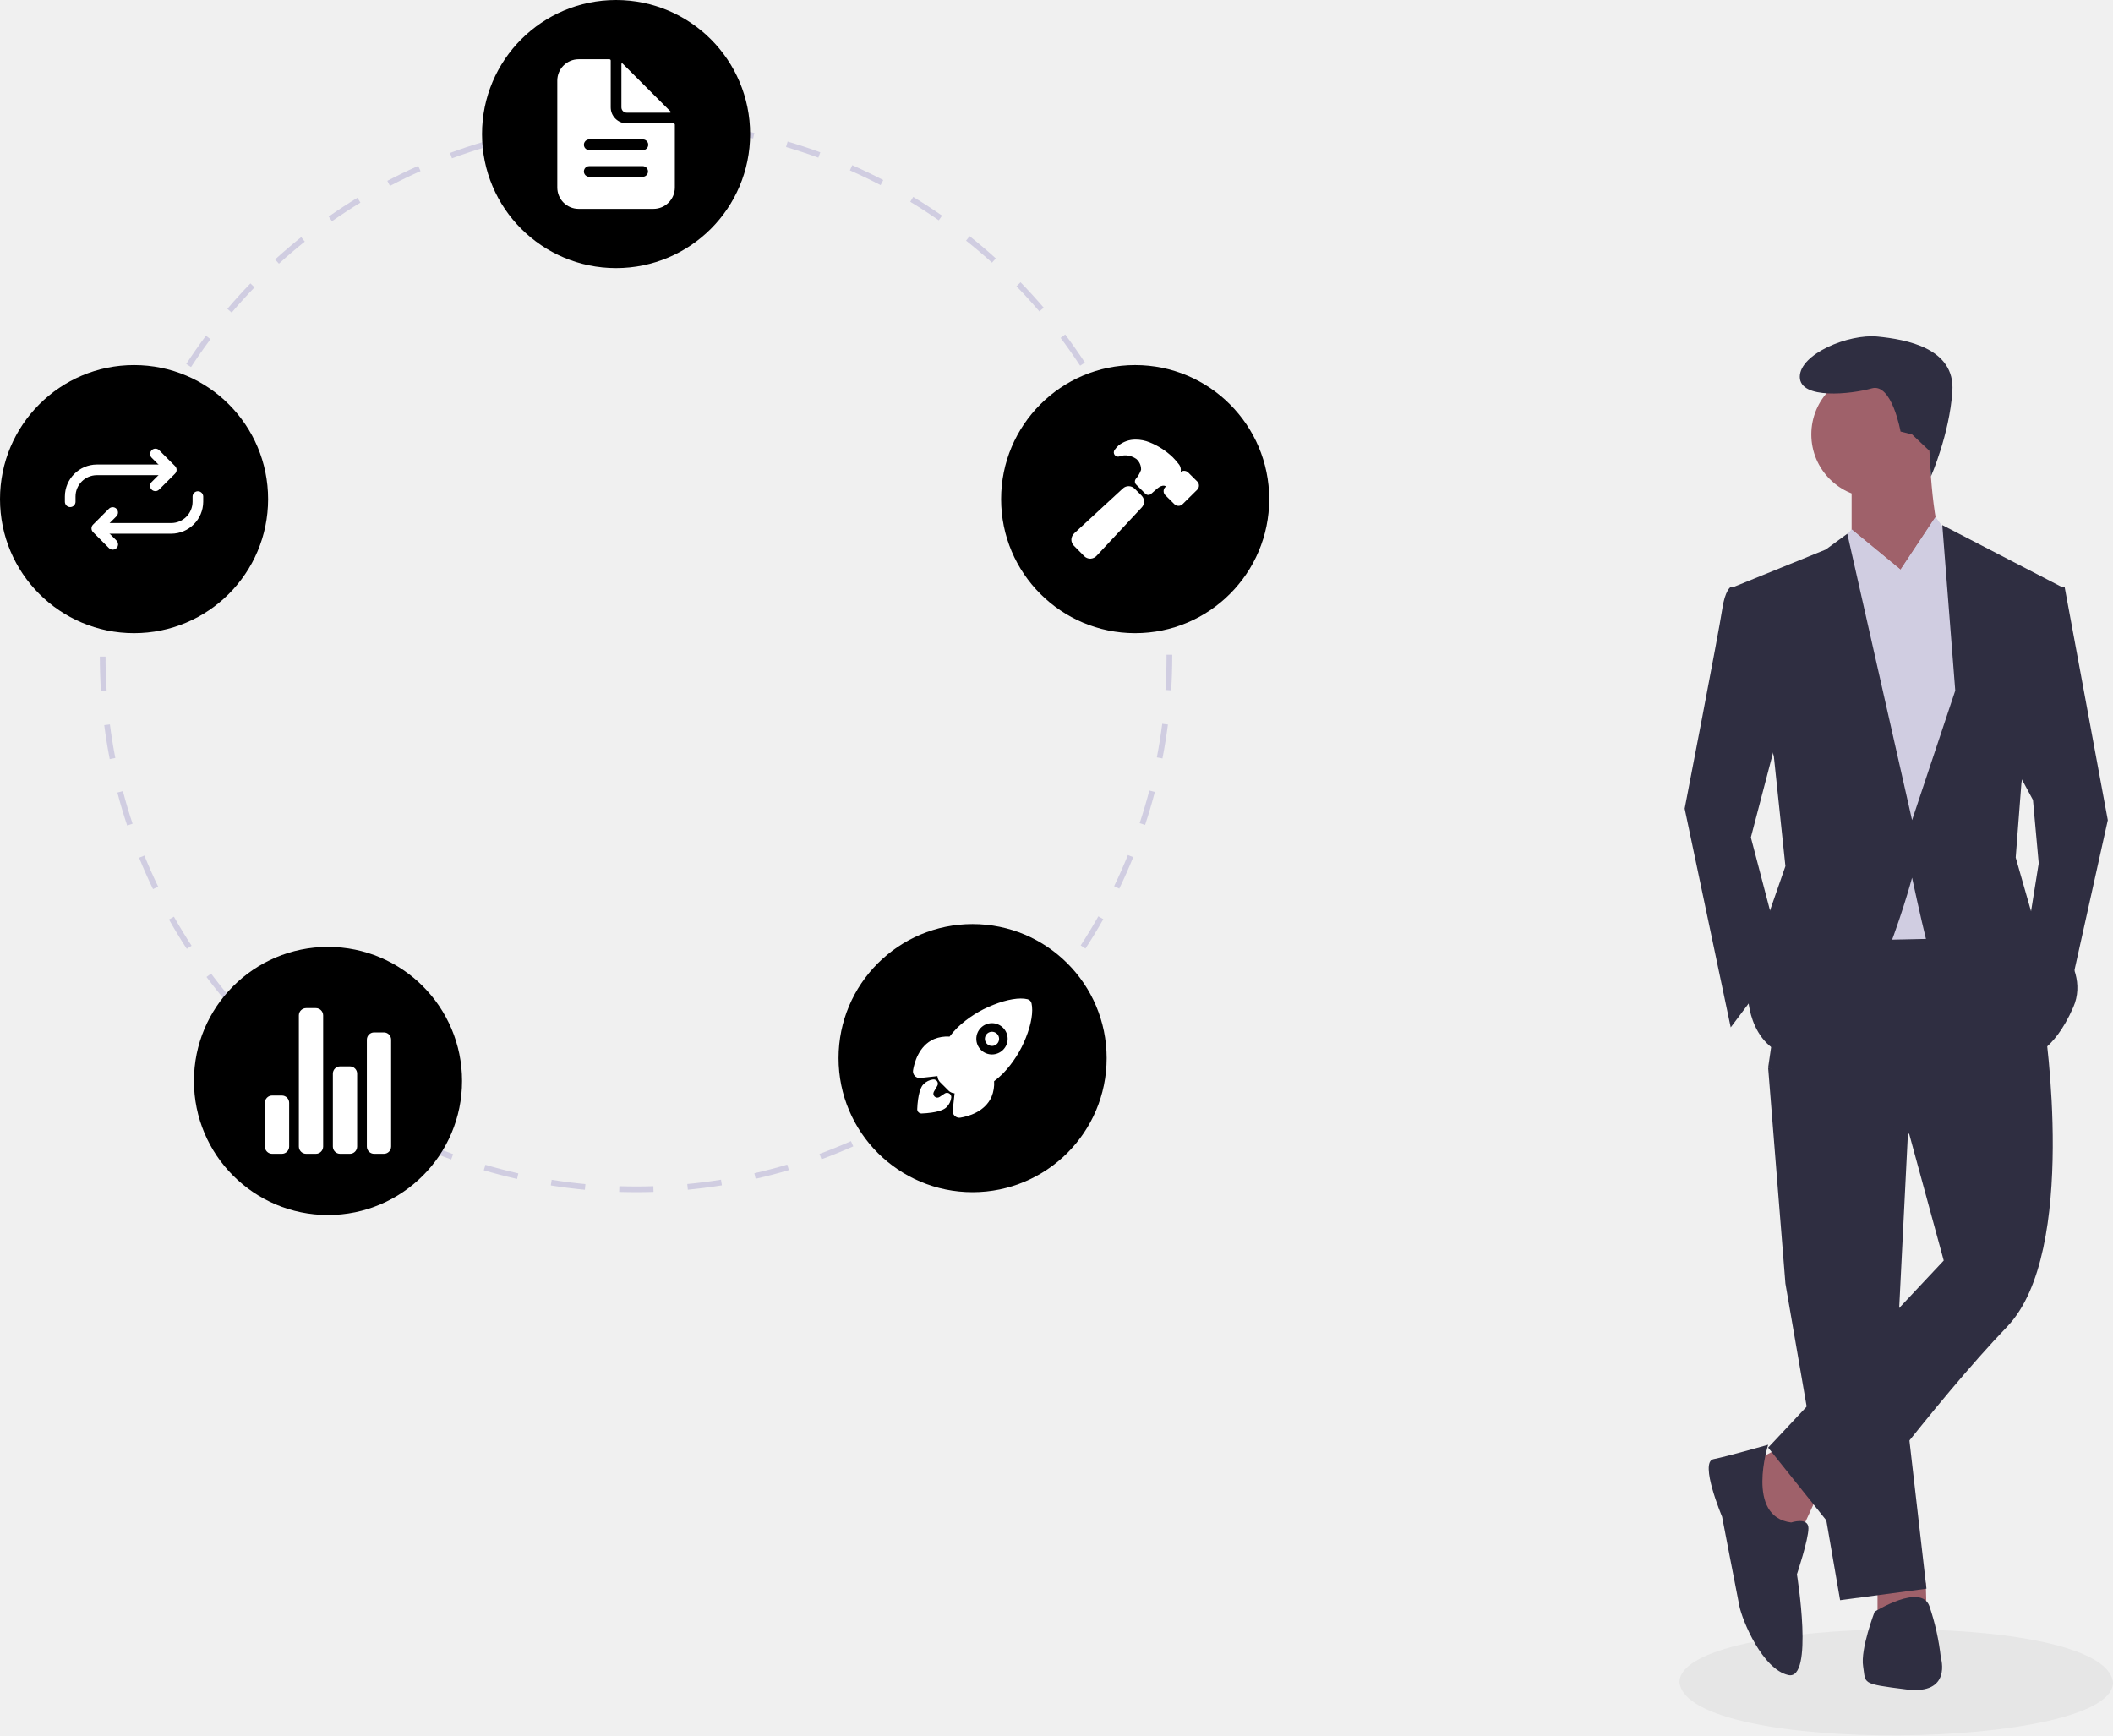
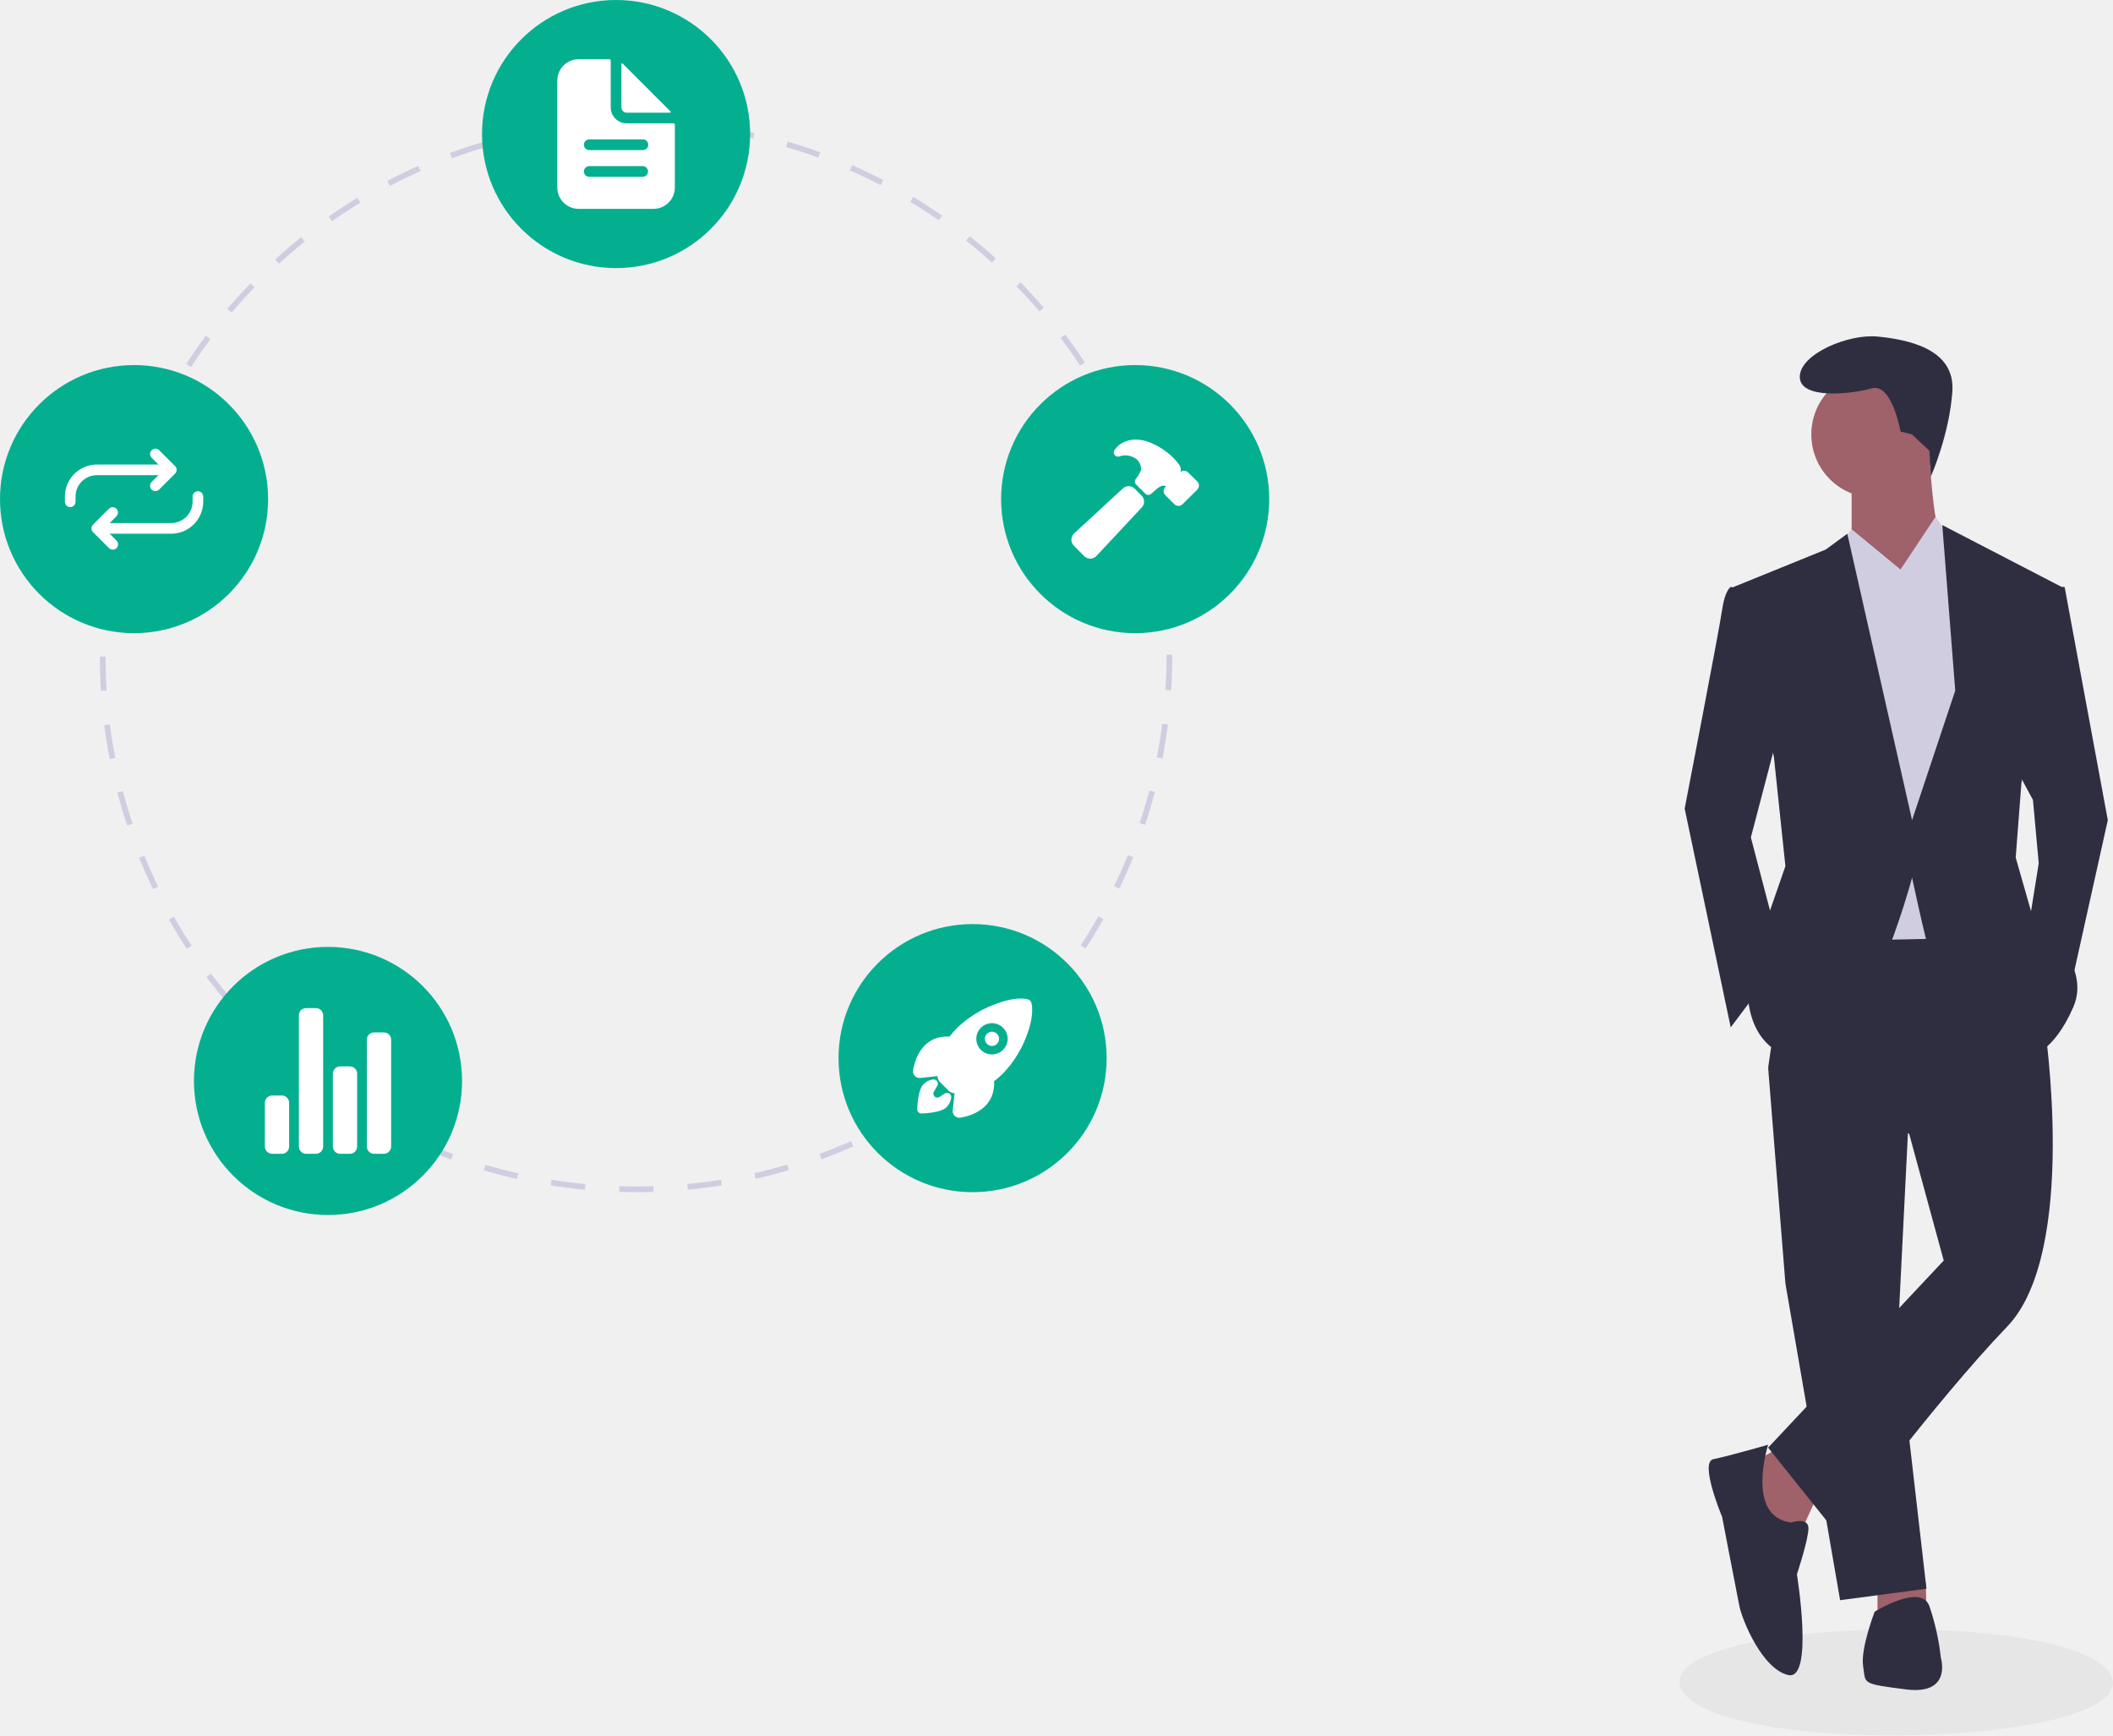
<svg xmlns="http://www.w3.org/2000/svg" id="a48982f8-6f90-42ca-afb3-d8e4a7a73152" data-name="Layer 1" width="740.84" height="608.466" viewBox="0 0 740.84 608.466">
  <path d="M970.42,735.63c.226,23.706-149.154,25.878-152.0.002C818.194,711.928,967.574,709.755,970.42,735.63Z" transform="translate(-229.5799 -145.7671)" fill="#e6e6e6" />
  <polygon points="623.966 507.569 612.864 513.624 619.929 536.837 631.03 537.846 637.086 524.726 623.966 507.569" fill="#9f616a" />
  <polygon points="658.28 553.994 658.28 565.095 675.437 564.086 675.198 554.943 658.28 553.994" fill="#9f616a" />
  <polygon points="619.929 374.348 625.984 450.042 645.16 561.058 675.437 557.021 665.345 469.217 669.382 388.478 619.929 374.348" fill="#2f2e41" />
  <path d="M930.248,463.598l-72.666,1.009-8.074,55.508,49.453,23.213,12.111,44.407L849.509,653.336l24.222,30.277s34.314-46.425,59.545-72.666,13.12-105.971,13.12-105.971Z" transform="translate(-229.5799 -145.7671)" fill="#2f2e41" />
  <circle cx="657.271" cy="152.315" r="22.203" fill="#9f616a" />
  <path d="M878.777,313.221V335.424l15.139,24.222s23.213-17.157,18.166-21.194-6.055-35.324-6.055-35.324Z" transform="translate(-229.5799 -145.7671)" fill="#9f616a" />
  <polygon points="649.197 185.62 634.058 203.786 640.114 329.941 687.548 328.932 695.622 218.925 685.53 190.666 678.607 181.247 666.354 199.749 649.197 185.62" fill="#d0cde1" />
  <path d="M854.555,396.988l-11.102,42.388,11.102,42.388-18.166,24.222-16.148-76.703s12.111-62.573,13.12-69.638,3.028-8.074,3.028-8.074l8.074,1.009Z" transform="translate(-229.5799 -145.7671)" fill="#2f2e41" />
  <polygon points="705.714 267.368 712.779 280.489 714.798 302.692 710.761 327.923 724.89 351.136 739.019 287.553 723.881 205.804 717.825 205.804 705.714 267.368" fill="#2f2e41" />
  <path d="M849.509,652.327s-14.129,4.037-19.176,5.046,3.028,20.185,3.028,20.185,5.046,26.24,6.055,31.287,8.074,22.203,17.157,24.222,3.028-35.324,3.028-35.324,4.037-12.111,4.037-16.148-6.055-2.018-6.055-2.018C841.435,677.558,849.509,652.327,849.509,652.327Z" transform="translate(-229.5799 -145.7671)" fill="#2f2e41" />
  <path d="M882.814,730.039c1.009,6.055-1.009,6.055,15.139,8.074s12.111-11.102,12.111-11.102a84.8,84.8,0,0,0-4.037-18.166c-3.028-8.074-19.176,2.018-19.176,2.018S881.805,723.983,882.814,730.039Z" transform="translate(-229.5799 -145.7671)" fill="#2f2e41" />
  <path d="M906.053,303.833l.526,8.976s6.512-14.727,7.522-29.865S897.952,264.777,887.86,263.768s-27.25,6.055-27.25,14.129,18.166,6.055,25.231,4.037,10.092,15.139,10.092,15.139l4.037,1.009Z" transform="translate(-229.5799 -145.7671)" fill="#2f2e41" />
  <polygon points="643.24 192.767 649.197 185.62 666.354 199.749 649.197 211.86 643.24 192.767" fill="#d0cde1" />
  <polygon points="685.53 190.666 678.465 181.583 666.354 199.749 681.493 210.851 685.53 190.666" fill="#d0cde1" />
  <path d="M851.527,411.117l4.037,38.351-8.074,23.213L842.444,494.885s0,21.194,20.185,22.203,37.342-63.582,37.342-63.582,3.028,14.129,5.046,22.203,36.333,40.37,36.333,40.37,8.074-1.009,15.139-17.157-14.129-31.287-14.129-31.287l-6.056-21.194,2.018-26.24L952.452,351.572,910.568,329.873l4.542,58.032-15.139,45.416-22.708-100.42-7.569,5.551L837.398,351.572Z" transform="translate(-229.5799 -145.7671)" fill="#2f2e41" />
  <path d="M452.664,563.767c-1.996-.016-4.014-.029-5.997-.091l.062-1.999c1.962.061,3.968.088,5.936.09,1.976,0,3.99-.032,5.987-.097l.064,1.998C456.697,563.734,454.661,563.767,452.664,563.767Zm-18.019-.845c-3.981-.377-8.002-.888-11.951-1.518l.315-1.975c3.906.623,7.884,1.129,11.824,1.502Zm36.092-.021-.19-1.99c3.938-.377,7.916-.888,11.822-1.517l.318,1.975C478.739,562.004,474.718,562.52,470.738,562.901Zm-59.873-3.778c-3.898-.884-7.821-1.907-11.658-3.041l.567-1.918c3.796,1.122,7.676,2.134,11.533,3.008Zm83.648-.05-.444-1.949c3.866-.882,7.745-1.898,11.53-3.022l.569,1.918C502.343,557.155,498.421,558.182,494.514,559.073Zm-106.745-6.776c-3.762-1.382-7.525-2.903-11.187-4.523l.81-1.828c3.622,1.602,7.345,3.107,11.066,4.475Zm129.833-.078-.691-1.877c3.699-1.362,7.409-2.867,11.028-4.473l.812,1.828C525.091,549.32,521.34,550.841,517.601,552.218Zm-151.887-9.68c-3.54-1.848-7.075-3.84-10.506-5.92l1.037-1.711c3.395,2.06,6.892,4.029,10.395,5.857Zm173.873-.073-.926-1.772c3.494-1.827,6.983-3.797,10.369-5.854l1.039,1.709C546.646,538.627,543.12,540.618,539.587,542.465ZM345.105,530.039c-3.279-2.288-6.528-4.715-9.659-7.211l1.247-1.564c3.098,2.471,6.313,4.871,9.557,7.135Zm215.05-.071-1.146-1.639c3.243-2.267,6.454-4.667,9.544-7.135l1.248,1.562C566.678,525.251,563.432,527.676,560.155,529.967ZM326.268,515.014c-2.964-2.69-5.878-5.51-8.66-8.378l1.436-1.393c2.752,2.838,5.636,5.627,8.569,8.29Zm252.702-.069-1.346-1.48c2.926-2.657,5.807-5.448,8.563-8.293l1.436,1.391C584.838,509.438,581.926,512.258,578.97,514.945ZM309.501,497.726c-2.595-3.043-5.125-6.208-7.521-9.407l1.601-1.199c2.371,3.166,4.874,6.298,7.442,9.308Zm286.228-.083-1.521-1.297c2.567-3.013,5.071-6.148,7.441-9.318l1.602,1.197C600.854,491.429,598.324,494.598,595.728,497.643ZM295.075,478.452c-2.188-3.351-4.293-6.811-6.258-10.284l1.741-.984c1.943,3.437,4.027,6.86,6.192,10.175Zm315.083-.108-1.676-1.092c2.166-3.321,4.249-6.751,6.193-10.195l1.742.982C614.452,471.521,612.346,474.988,610.157,478.343Zm-326.926-20.838c-1.74-3.6-3.384-7.299-4.886-10.996l1.853-.752c1.486,3.656,3.113,7.316,4.834,10.877Zm338.772-.156L620.203,456.48c1.721-3.566,3.348-7.236,4.836-10.91l1.854.75C625.389,450.034,623.744,453.745,622.004,457.349Zm-347.834-22.142c-1.265-3.799-2.421-7.685-3.436-11.55l1.935-.508c1.003,3.823,2.147,7.668,3.398,11.425Zm356.889-.212-1.898-.629c1.244-3.753,2.384-7.599,3.385-11.43l1.936.506C633.469,427.316,632.317,431.203,631.059,434.996Zm-363.008-23.082c-.764-3.924-1.411-7.925-1.922-11.893l1.983-.256c.506,3.926,1.145,7.884,1.901,11.766Zm369.099-.22-1.963-.379c.75-3.881,1.386-7.841,1.887-11.77l1.984.254C638.552,403.77,637.909,407.772,637.15,411.694ZM264.973,388.031c-.256-3.986-.389-8.038-.393-12.043l2-.002c.004,3.963.135,7.972.389,11.916Zm375.228-.224-1.996-.127c.249-3.94.375-7.949.375-11.913l-.001-.438h2l.001.432C640.58,379.773,640.452,383.824,640.201,387.807ZM266.942,364.072l-1.996-.123c.248-3.994.627-8.029,1.128-11.994l1.984.25C267.562,356.128,267.187,360.121,266.942,364.072Zm371.236-.656c-.26-3.953-.649-7.944-1.158-11.862l1.982-.258c.515,3.96.909,7.993,1.172,11.989ZM269.931,340.435l-1.964-.378c.754-3.925,1.648-7.879,2.655-11.751l1.936.503C271.561,332.64,270.678,336.551,269.931,340.435Zm365.171-.645c-.762-3.886-1.66-7.794-2.668-11.617l1.934-.51c1.02,3.864,1.927,7.814,2.697,11.742ZM275.93,317.377l-1.899-.627c1.255-3.8,2.653-7.612,4.154-11.331l1.855.749C278.554,309.846,277.171,313.617,275.93,317.377Zm353.095-.624c-1.256-3.754-2.649-7.514-4.143-11.177l1.852-.755c1.51,3.702,2.919,7.503,4.188,11.297ZM284.863,295.25l-1.803-.867c1.735-3.606,3.611-7.205,5.575-10.695l1.743.981C288.435,288.122,286.579,291.682,284.863,295.25Zm335.172-.545c-1.723-3.551-3.585-7.098-5.538-10.542l1.74-.986c1.974,3.48,3.856,7.066,5.597,10.656ZM296.56,274.465l-1.677-1.091c2.181-3.353,4.501-6.68,6.895-9.89l1.604,1.195C301.014,267.856,298.718,271.148,296.56,274.465Zm311.732-.471c-2.164-3.305-4.466-6.587-6.843-9.754l1.6-1.2c2.402,3.201,4.729,6.518,6.917,9.858ZM310.812,255.354l-1.523-1.295c2.59-3.047,5.313-6.051,8.094-8.928l1.438,1.39C316.07,249.367,313.376,252.339,310.812,255.354Zm283.185-.412c-2.571-3.006-5.274-5.97-8.032-8.808l1.434-1.394c2.788,2.868,5.52,5.863,8.118,8.901Zm-266.623-16.725-1.347-1.479c2.959-2.696,6.042-5.328,9.16-7.823l1.25,1.562C333.352,232.945,330.303,235.549,327.374,238.216Zm250.011-.363c-2.933-2.655-5.99-5.251-9.09-7.717l1.246-1.565c3.132,2.493,6.223,5.117,9.186,7.8ZM345.973,223.33l-1.147-1.638c3.272-2.293,6.663-4.511,10.078-6.591l1.041,1.708C352.566,218.868,349.211,221.062,345.973,223.33Zm212.758-.318c-3.256-2.266-6.621-4.453-10.003-6.499l1.035-1.711c3.418,2.068,6.82,4.278,10.11,6.568ZM366.307,210.942l-.929-1.771c3.536-1.854,7.18-3.619,10.831-5.245l.813,1.827C373.41,207.361,369.805,209.107,366.307,210.942Zm172.02-.274c-3.512-1.828-7.131-3.566-10.758-5.166l.808-1.83c3.665,1.617,7.324,3.374,10.874,5.221Zm-150.281-9.401-.694-1.876c3.75-1.387,7.595-2.67,11.429-3.813l.571,1.917C395.559,198.625,391.755,199.895,388.046,201.267Zm128.452-.227c-3.717-1.36-7.526-2.616-11.32-3.732l.564-1.919c3.835,1.128,7.685,2.398,11.443,3.773ZM410.878,194.46l-.446-1.949c3.891-.892,7.869-1.668,11.824-2.311l.32,1.975C418.663,192.81,414.727,193.578,410.878,194.46Zm82.763-.145c-3.856-.869-7.795-1.624-11.706-2.244l.313-1.976c3.953.627,7.934,1.39,11.832,2.269Zm-59.245-3.67-.193-1.99c3.971-.385,8.015-.648,12.021-.782l.066,1.999C442.326,190.003,438.325,190.263,434.396,190.644Zm35.713-.062c-3.935-.368-7.938-.614-11.896-.731l.06-1.999c4.0.119,8.046.368,12.022.739Z" transform="translate(-229.5799 -145.7671)" fill="#d0cde1" />
-   <circle cx="216" cy="47" r="47" fill="#000000" />
-   <circle cx="398" cy="175" r="47" fill="#000000" />
-   <circle cx="341" cy="371" r="47" fill="#000000" />
-   <circle cx="115" cy="379" r="47" fill="#000000" />
-   <circle cx="47" cy="175" r="47" fill="#000000" />
+   <circle cx="216" cy="47" r="47" fill="#04AF90" />
+   <circle cx="398" cy="175" r="47" fill="#04AF90" />
+   <circle cx="341" cy="371" r="47" fill="#04AF90" />
+   <circle cx="115" cy="379" r="47" fill="#04AF90" />
+   <circle cx="47" cy="175" r="47" fill="#04AF90" />
  <path d="M465.721,189.02H449.327a5.621,5.621,0,0,1-5.621-5.621V167.005a.468.468,0,0,0-.468-.468H432.465a7.494,7.494,0,0,0-7.494,7.494v37.472a7.494,7.494,0,0,0,7.494,7.494H458.695a7.494,7.494,0,0,0,7.494-7.494V189.488A.468.468,0,0,0,465.721,189.02ZM454.948,207.756H436.212a1.874,1.874,0,1,1,0-3.747H454.948a1.874,1.874,0,0,1,0,3.747Zm0-9.368H436.212a1.874,1.874,0,1,1,0-3.747H454.948a1.874,1.874,0,1,1,0,3.747Z" transform="translate(-229.5799 -145.7671)" fill="#fff" />
  <path d="M464.693,184.874l-16.84-16.84a.234.234,0,0,0-.399.165v15.201a1.874,1.874,0,0,0,1.874,1.874h15.201a.234.234,0,0,0,.165-.399Z" transform="translate(-229.5799 -145.7671)" fill="#fff" />
  <path d="M577.378,507.508a2.491,2.491,0,1,0,1.762.729A2.491,2.491,0,0,0,577.378,507.508Z" transform="translate(-229.5799 -145.7671)" fill="#fff" />
  <path d="M591.245,497.548v-.008a1.904,1.904,0,0,0-1.412-1.428c-2.781-.678-7.156.045-12.004,1.986a38.607,38.607,0,0,0-12.559,7.953,29.929,29.929,0,0,0-2.758,3.157,12.232,12.232,0,0,0-5.466.878c-5.388,2.371-6.927,8.44-7.337,10.932a2.333,2.333,0,0,0,2.537,2.706h.012l6.003-.655c.007.077.016.147.022.211a3.207,3.207,0,0,0,.924,1.934l2.929,2.931a3.198,3.198,0,0,0,1.933.925l.201.021-.653,5.995v.012a2.333,2.333,0,0,0,2.081,2.561q.108.011.216.012a2.357,2.357,0,0,0,.387-.032c2.506-.403,8.572-1.923,10.937-7.341a12.342,12.342,0,0,0,.882-5.444,29.378,29.378,0,0,0,3.168-2.758,38.329,38.329,0,0,0,7.961-12.461C591.179,504.843,591.906,500.435,591.245,497.548Zm-9.991,16.32a5.485,5.485,0,1,1-.004-7.756l.004.004a5.441,5.441,0,0,1,.058,7.694Z" transform="translate(-229.5799 -145.7671)" fill="#fff" />
  <path d="M561.8,528.94a1.493,1.493,0,0,0-1.027.249c-.596.408-1.195.811-1.8,1.204a1.392,1.392,0,0,1-1.96-1.866l1.134-1.96a1.493,1.493,0,0,0-1.415-2.325,5.716,5.716,0,0,0-3.325,1.629c-.342.343-1.38,1.382-1.939,5.344a33.401,33.401,0,0,0-.3,3.432,1.493,1.493,0,0,0,1.454,1.531q.019.001.039 0h.037a33.585,33.585,0,0,0,3.434-.299c3.963-.56,5.003-1.6,5.345-1.941a5.645,5.645,0,0,0,1.623-3.335A1.493,1.493,0,0,0,561.8,528.94Z" transform="translate(-229.5799 -145.7671)" fill="#fff" />
  <path d="M328.405,550.307h-3.405a2.554,2.554,0,0,1-2.554-2.554V532.429a2.554,2.554,0,0,1,2.554-2.554h3.405a2.554,2.554,0,0,1,2.554,2.554V547.753A2.554,2.554,0,0,1,328.405,550.307Z" transform="translate(-229.5799 -145.7671)" fill="#fff" />
  <path d="M352.242,550.307h-3.405a2.554,2.554,0,0,1-2.554-2.554V522.213a2.554,2.554,0,0,1,2.554-2.554h3.405a2.554,2.554,0,0,1,2.554,2.554V547.753A2.554,2.554,0,0,1,352.242,550.307Z" transform="translate(-229.5799 -145.7671)" fill="#fff" />
  <path d="M364.16,550.307h-3.405a2.554,2.554,0,0,1-2.554-2.554V510.295a2.554,2.554,0,0,1,2.554-2.554h3.405a2.554,2.554,0,0,1,2.554,2.554V547.753A2.554,2.554,0,0,1,364.16,550.307Z" transform="translate(-229.5799 -145.7671)" fill="#fff" />
  <path d="M340.323,550.307H336.918a2.554,2.554,0,0,1-2.554-2.554V501.781a2.554,2.554,0,0,1,2.554-2.554h3.405a2.554,2.554,0,0,1,2.554,2.554V547.753A2.554,2.554,0,0,1,340.323,550.307Z" transform="translate(-229.5799 -145.7671)" fill="#fff" />
  <path d="M629.831,319.536l-2.433-2.434a2.982,2.982,0,0,0-4.206-.011l-16.915,15.61a3.159,3.159,0,0,0-1.058,2.149,2.992,2.992,0,0,0,.858,2.231l3.634,3.674.007.007a3.009,3.009,0,0,0,2.114.878h.11a3.129,3.129,0,0,0,2.159-1.041L629.821,323.761a2.982,2.982,0,0,0,.018-4.217Z" transform="translate(-229.5799 -145.7671)" fill="#fff" />
  <path d="M649.384,314.617l-.029-.029-3.193-3.161a2,2,0,0,0-1.424-.583,2.04,2.04,0,0,0-1.192.386c0-.04.006-.079.008-.114a3.406,3.406,0,0,0-.485-2.35,24.039,24.039,0,0,0-2.311-2.678l-.007-.007a25.222,25.222,0,0,0-8.081-5.212,13.003,13.003,0,0,0-4.946-.974,9.426,9.426,0,0,0-6.033,2.113,11.174,11.174,0,0,0-1.321,1.511,1.491,1.491,0,0,0,1.738,2.268,6.936,6.936,0,0,1,.799-.245,5.913,5.913,0,0,1,1.719-.107,7.228,7.228,0,0,1,3.326,1.22,4.79,4.79,0,0,1,1.701,3.829,9.939,9.939,0,0,1-1.864,3.213,1.491,1.491,0,0,0,.135,1.957l3.206,3.206a1.491,1.491,0,0,0,2.05.058c.907-.81,2.288-2.03,2.77-2.329a3.47,3.47,0,0,1,1.37-.54,1.787,1.787,0,0,1,1.052.222.116.116,0,0,1-.029.089l-.17.161-.028.026a2.005,2.005,0,0,0-.005,2.836l.01.01,3.192,3.16a1.999,1.999,0,0,0,1.424.582,2.022,2.022,0,0,0,1.418-.578l5.171-5.108c.018-.018.035-.036.052-.055A2.038,2.038,0,0,0,649.384,314.617Z" transform="translate(-229.5799 -145.7671)" fill="#fff" />
  <path d="M284.042,317.969a1.866,1.866,0,0,1-1.319-3.185l4.278-4.278-4.278-4.278a1.866,1.866,0,0,1,2.638-2.638l5.597,5.597a1.865,1.865,0,0,1,0,2.638l-5.597,5.597A1.86,1.86,0,0,1,284.042,317.969Z" transform="translate(-229.5799 -145.7671)" fill="#fff" />
  <path d="M254.193,323.565a1.866,1.866,0,0,1-1.866-1.866v-1.866a11.249,11.249,0,0,1,11.188-11.194h24.258a1.866,1.866,0,1,1,0,3.731H263.521a7.507,7.507,0,0,0-7.462,7.468v1.86A1.866,1.866,0,0,1,254.193,323.565Z" transform="translate(-229.5799 -145.7671)" fill="#fff" />
  <path d="M269.118,338.49a1.86,1.86,0,0,1-1.319-.546l-5.597-5.597a1.865,1.865,0,0,1,0-2.638l5.597-5.597a1.866,1.866,0,0,1,2.638,2.638l-4.278,4.278,4.278,4.278a1.866,1.866,0,0,1-1.319,3.185Z" transform="translate(-229.5799 -145.7671)" fill="#fff" />
  <path d="M265.386,332.893a1.866,1.866,0,0,1,0-3.731H289.639a7.507,7.507,0,0,0,7.462-7.468v-1.86a1.866,1.866,0,0,1,3.731,0v1.866a11.249,11.249,0,0,1-11.188,11.194Z" transform="translate(-229.5799 -145.7671)" fill="#fff" />
</svg>
